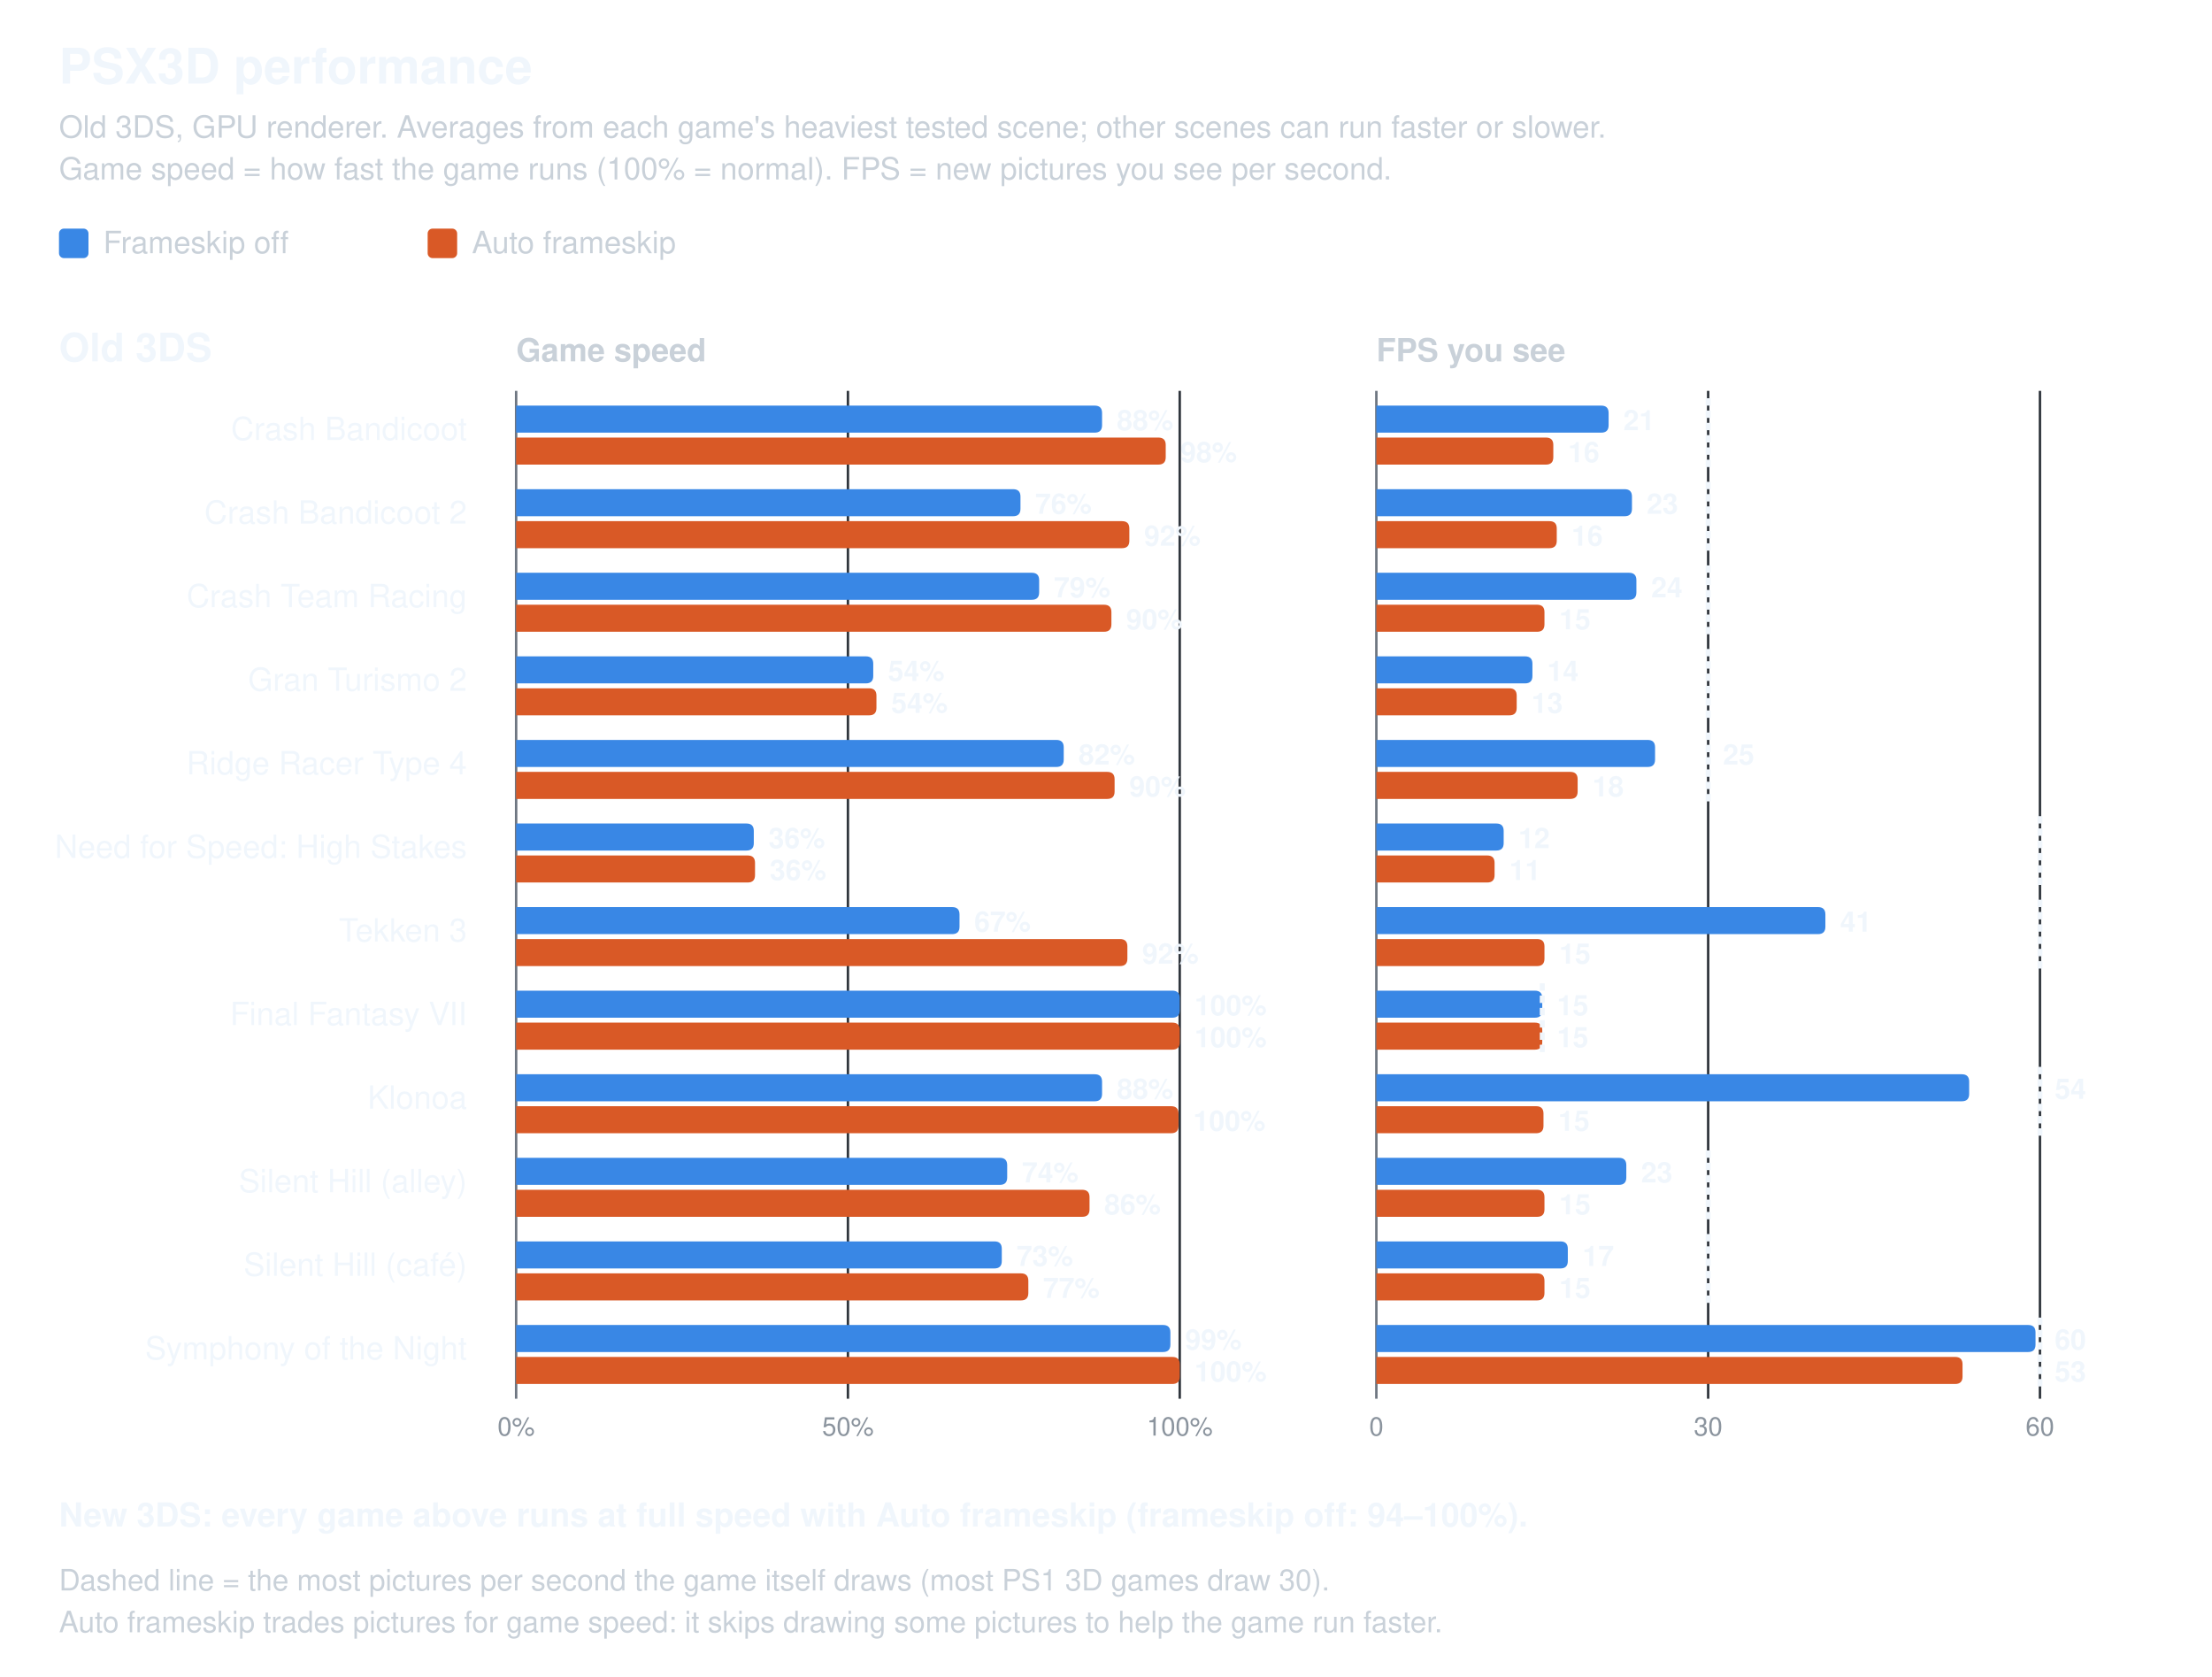
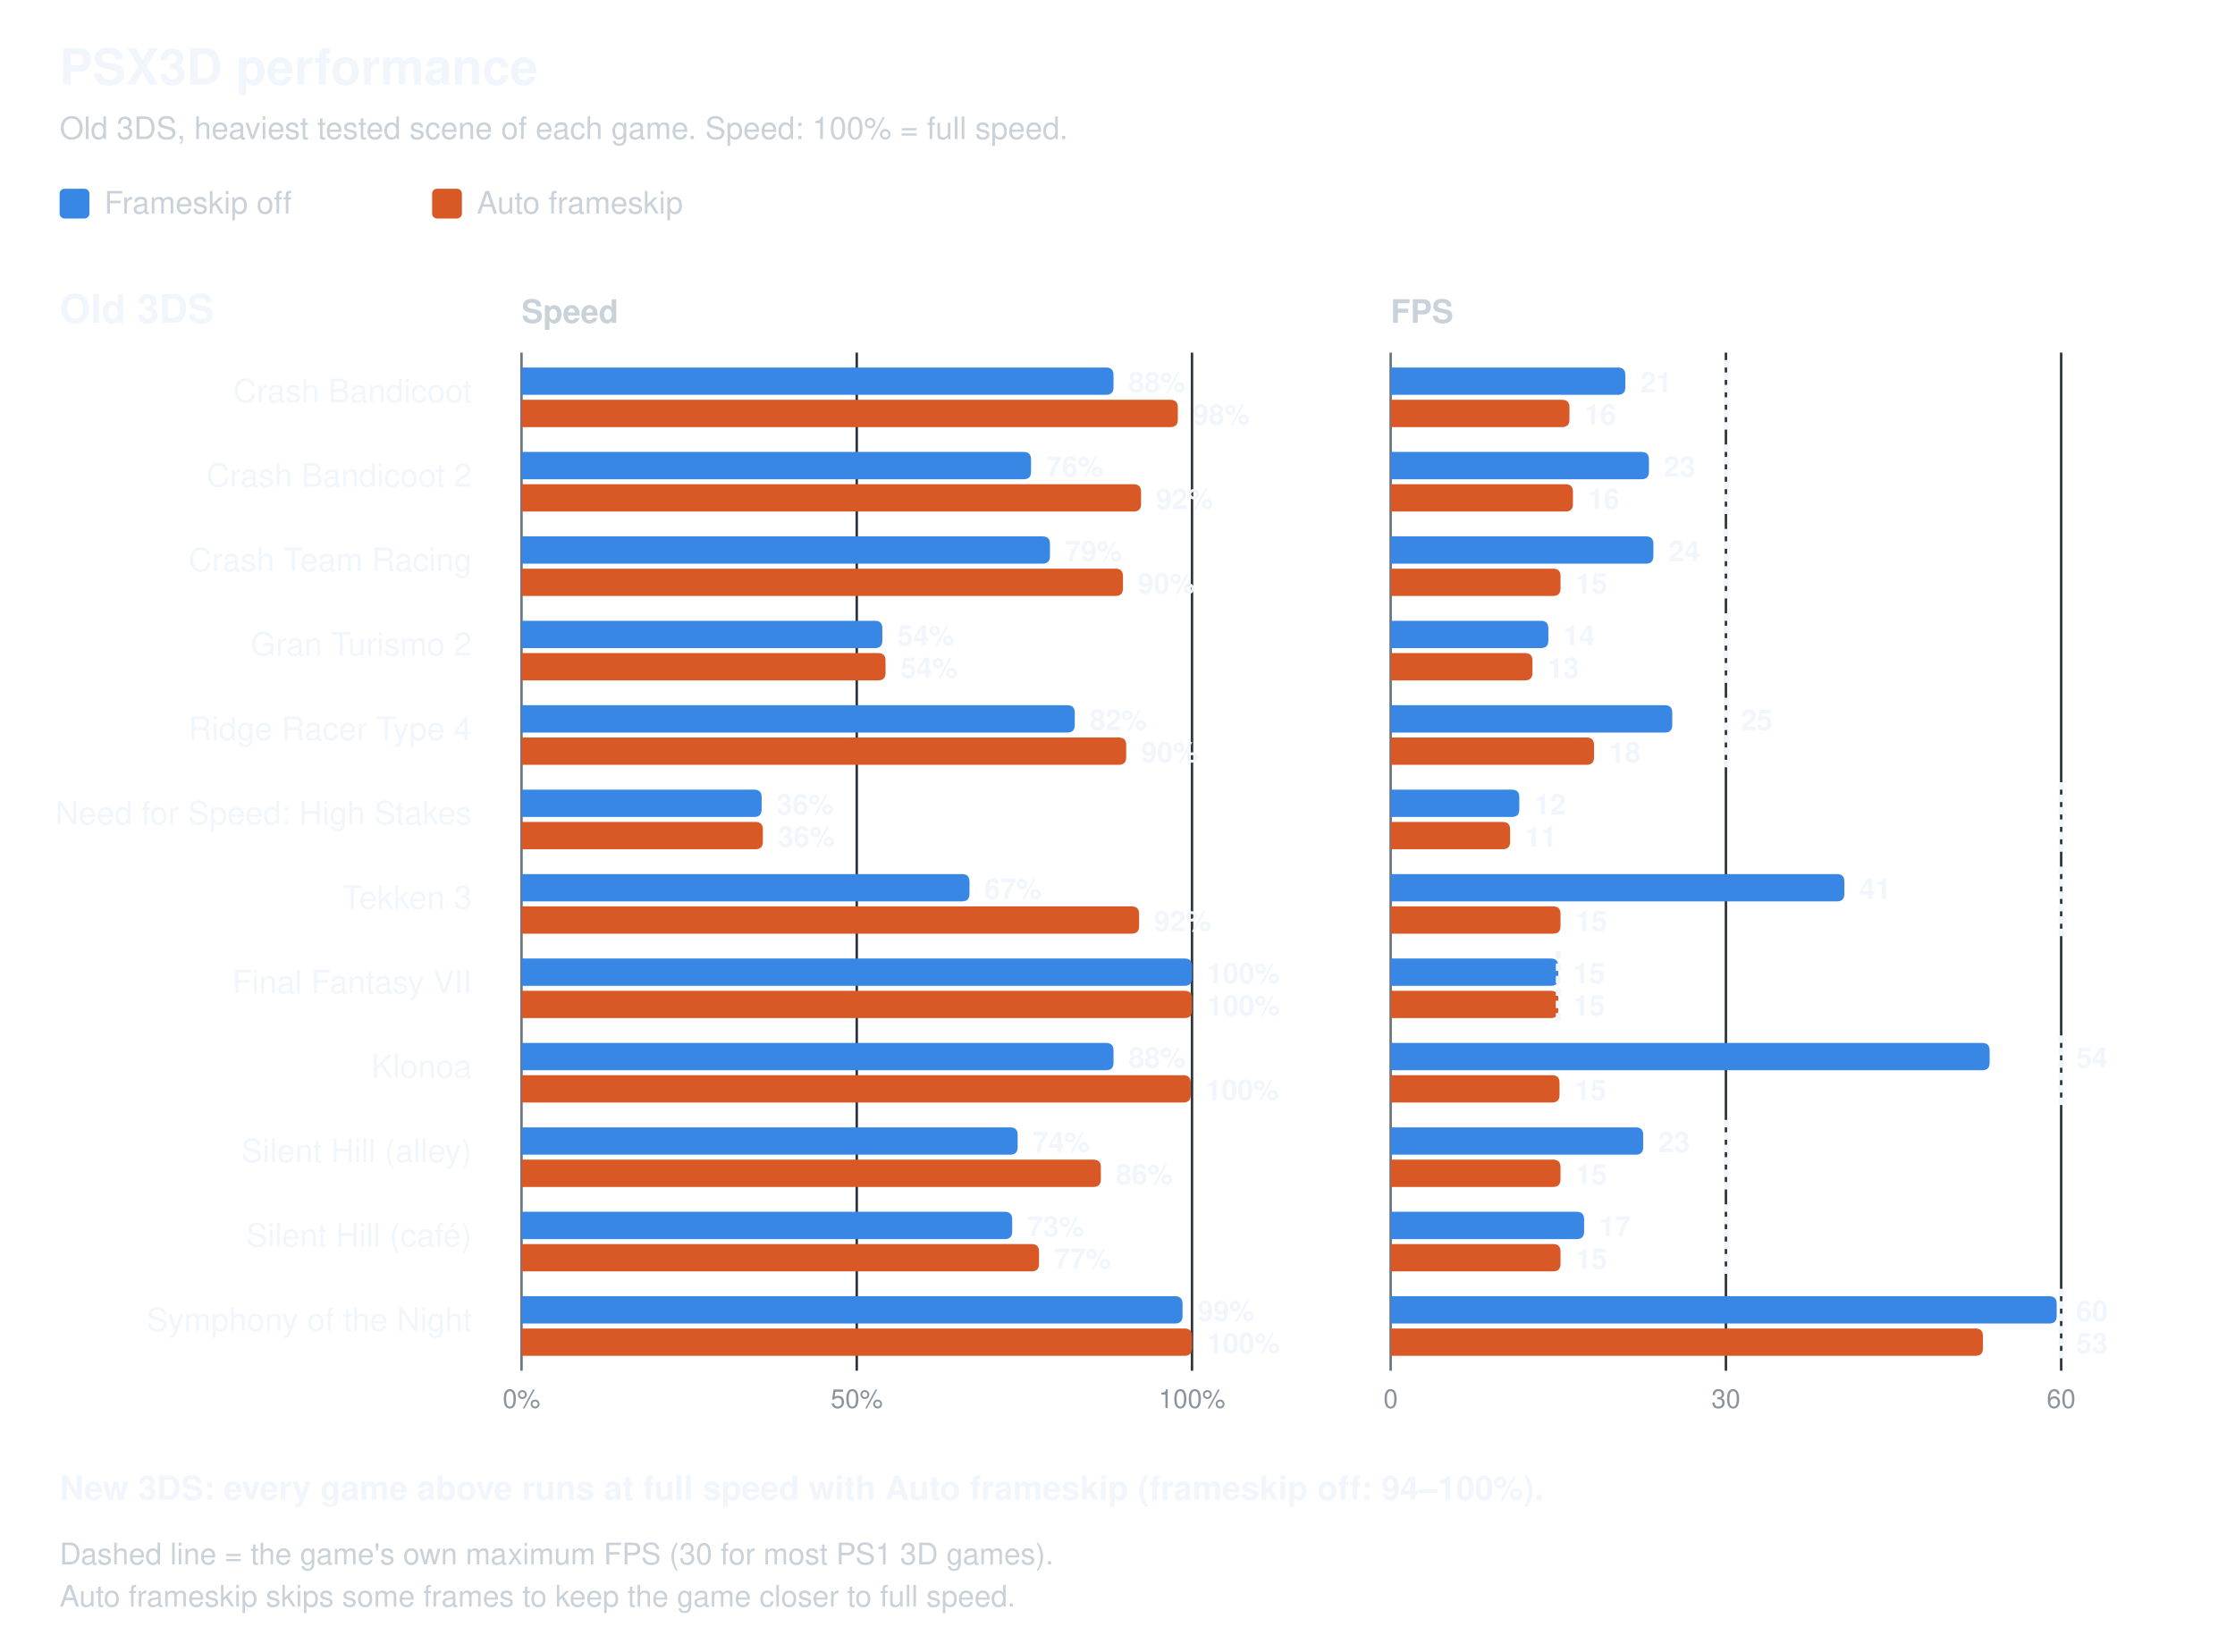
- <svg xmlns="http://www.w3.org/2000/svg" width="900" height="682" viewBox="0 0 900 682" font-family="-apple-system,BlinkMacSystemFont,'Segoe UI',Helvetica,Arial,sans-serif" role="img" aria-label="PSX3D performance">
-   <line x1="830.0" y1="159" x2="830.0" y2="569" stroke="#30363d" />
-   <line x1="695.0" y1="159" x2="695.0" y2="569" stroke="#30363d" />
-   <line x1="560.0" y1="159" x2="560.0" y2="569" stroke="#6e7681" />
-   <line x1="480.0" y1="159" x2="480.0" y2="569" stroke="#30363d" />
-   <line x1="345.0" y1="159" x2="345.0" y2="569" stroke="#30363d" />
-   <line x1="210.0" y1="159" x2="210.0" y2="569" stroke="#6e7681" />
+ <svg xmlns="http://www.w3.org/2000/svg" width="900" height="665" viewBox="0 0 900 665" font-family="-apple-system,BlinkMacSystemFont,'Segoe UI',Helvetica,Arial,sans-serif" role="img" aria-label="PSX3D performance">
+   <line x1="830.0" y1="142" x2="830.0" y2="552" stroke="#30363d" />
+   <line x1="695.0" y1="142" x2="695.0" y2="552" stroke="#30363d" />
+   <line x1="560.0" y1="142" x2="560.0" y2="552" stroke="#6e7681" />
+   <line x1="480.0" y1="142" x2="480.0" y2="552" stroke="#30363d" />
+   <line x1="345.0" y1="142" x2="345.0" y2="552" stroke="#30363d" />
+   <line x1="210.0" y1="142" x2="210.0" y2="552" stroke="#6e7681" />
  <text x="24.0" y="34.0" font-size="20" fill="#f0f6fc" text-anchor="start" font-weight="600">PSX3D performance</text>
-   <text x="24.0" y="56.0" font-size="12.5" fill="#c9d1d9" text-anchor="start" font-weight="normal">Old 3DS, GPU renderer. Averages from each game's heaviest tested scene; other scenes can run faster or slower.</text>
-   <text x="24.0" y="73.0" font-size="12.5" fill="#c9d1d9" text-anchor="start" font-weight="normal">Game speed = how fast the game runs (100% = normal). FPS = new pictures you see per second.</text>
-   <rect x="24" y="93" width="12" height="12" rx="2" fill="#3987e5" />
-   <text x="42.0" y="103.0" font-size="12.5" fill="#c9d1d9" text-anchor="start" font-weight="normal">Frameskip off</text>
-   <rect x="174" y="93" width="12" height="12" rx="2" fill="#d95926" />
-   <text x="192.0" y="103.0" font-size="12.5" fill="#c9d1d9" text-anchor="start" font-weight="normal">Auto frameskip</text>
-   <text x="24.0" y="147.0" font-size="16" fill="#f0f6fc" text-anchor="start" font-weight="600">Old 3DS</text>
-   <text x="210.0" y="147.0" font-size="13" fill="#c9d1d9" text-anchor="start" font-weight="600">Game speed</text>
-   <text x="560.0" y="147.0" font-size="13" fill="#c9d1d9" text-anchor="start" font-weight="600">FPS you see</text>
-   <text x="190.0" y="179.0" font-size="13" fill="#f0f6fc" text-anchor="end" font-weight="normal">Crash Bandicoot</text>
-   <path d="M210.0,165.0 H445.4 Q448.4,165.0 448.4,168.0 V173.0 Q448.4,176.0 445.4,176.0 H210.0 Z" fill="#3987e5" />
-   <text x="454.4" y="175.0" font-size="11.5" fill="#f0f6fc" text-anchor="start" font-weight="600">88%</text>
-   <path d="M560.0,165.0 H651.5 Q654.5,165.0 654.5,168.0 V173.0 Q654.5,176.0 651.5,176.0 H560.0 Z" fill="#3987e5" />
-   <text x="660.5" y="175.0" font-size="11.5" fill="#f0f6fc" text-anchor="start" font-weight="600">21</text>
-   <path d="M210.0,178.0 H471.3 Q474.3,178.0 474.3,181.0 V186.0 Q474.3,189.0 471.3,189.0 H210.0 Z" fill="#d95926" />
-   <text x="480.3" y="188.0" font-size="11.5" fill="#f0f6fc" text-anchor="start" font-weight="600">98%</text>
-   <path d="M560.0,178.0 H629.0 Q632.0,178.0 632.0,181.0 V186.0 Q632.0,189.0 629.0,189.0 H560.0 Z" fill="#d95926" />
-   <text x="638.0" y="188.0" font-size="11.5" fill="#f0f6fc" text-anchor="start" font-weight="600">16</text>
-   <line x1="695.0" y1="162" x2="695.0" y2="190" stroke="#f0f6fc" stroke-width="2" stroke-dasharray="3 2" />
-   <text x="190.0" y="213.0" font-size="13" fill="#f0f6fc" text-anchor="end" font-weight="normal">Crash Bandicoot 2</text>
-   <path d="M210.0,199.0 H412.2 Q415.2,199.0 415.2,202.0 V207.0 Q415.2,210.0 412.2,210.0 H210.0 Z" fill="#3987e5" />
-   <text x="421.2" y="209.0" font-size="11.5" fill="#f0f6fc" text-anchor="start" font-weight="600">76%</text>
-   <path d="M560.0,199.0 H661.0 Q664.0,199.0 664.0,202.0 V207.0 Q664.0,210.0 661.0,210.0 H560.0 Z" fill="#3987e5" />
-   <text x="670.0" y="209.0" font-size="11.5" fill="#f0f6fc" text-anchor="start" font-weight="600">23</text>
-   <path d="M210.0,212.0 H456.5 Q459.5,212.0 459.5,215.0 V220.0 Q459.5,223.0 456.5,223.0 H210.0 Z" fill="#d95926" />
-   <text x="465.5" y="222.0" font-size="11.5" fill="#f0f6fc" text-anchor="start" font-weight="600">92%</text>
-   <path d="M560.0,212.0 H630.4 Q633.4,212.0 633.4,215.0 V220.0 Q633.4,223.0 630.4,223.0 H560.0 Z" fill="#d95926" />
-   <text x="639.4" y="222.0" font-size="11.5" fill="#f0f6fc" text-anchor="start" font-weight="600">16</text>
-   <line x1="695.0" y1="196" x2="695.0" y2="224" stroke="#f0f6fc" stroke-width="2" stroke-dasharray="3 2" />
-   <text x="190.0" y="247.0" font-size="13" fill="#f0f6fc" text-anchor="end" font-weight="normal">Crash Team Racing</text>
-   <path d="M210.0,233.0 H419.8 Q422.8,233.0 422.8,236.0 V241.0 Q422.8,244.0 419.8,244.0 H210.0 Z" fill="#3987e5" />
-   <text x="428.8" y="243.0" font-size="11.5" fill="#f0f6fc" text-anchor="start" font-weight="600">79%</text>
-   <path d="M560.0,233.0 H662.8 Q665.8,233.0 665.8,236.0 V241.0 Q665.8,244.0 662.8,244.0 H560.0 Z" fill="#3987e5" />
-   <text x="671.8" y="243.0" font-size="11.5" fill="#f0f6fc" text-anchor="start" font-weight="600">24</text>
-   <path d="M210.0,246.0 H449.2 Q452.2,246.0 452.2,249.0 V254.0 Q452.2,257.0 449.2,257.0 H210.0 Z" fill="#d95926" />
-   <text x="458.2" y="256.0" font-size="11.5" fill="#f0f6fc" text-anchor="start" font-weight="600">90%</text>
-   <path d="M560.0,246.0 H625.4 Q628.4,246.0 628.4,249.0 V254.0 Q628.4,257.0 625.4,257.0 H560.0 Z" fill="#d95926" />
-   <text x="634.4" y="256.0" font-size="11.5" fill="#f0f6fc" text-anchor="start" font-weight="600">15</text>
-   <line x1="695.0" y1="230" x2="695.0" y2="258" stroke="#f0f6fc" stroke-width="2" stroke-dasharray="3 2" />
-   <text x="190.0" y="281.0" font-size="13" fill="#f0f6fc" text-anchor="end" font-weight="normal">Gran Turismo 2</text>
-   <path d="M210.0,267.0 H352.3 Q355.3,267.0 355.3,270.0 V275.0 Q355.3,278.0 352.3,278.0 H210.0 Z" fill="#3987e5" />
-   <text x="361.3" y="277.0" font-size="11.5" fill="#f0f6fc" text-anchor="start" font-weight="600">54%</text>
-   <path d="M560.0,267.0 H620.5 Q623.5,267.0 623.5,270.0 V275.0 Q623.5,278.0 620.5,278.0 H560.0 Z" fill="#3987e5" />
-   <text x="629.5" y="277.0" font-size="11.5" fill="#f0f6fc" text-anchor="start" font-weight="600">14</text>
-   <path d="M210.0,280.0 H353.6 Q356.6,280.0 356.6,283.0 V288.0 Q356.6,291.0 353.6,291.0 H210.0 Z" fill="#d95926" />
-   <text x="362.6" y="290.0" font-size="11.5" fill="#f0f6fc" text-anchor="start" font-weight="600">54%</text>
-   <path d="M560.0,280.0 H614.1 Q617.1,280.0 617.1,283.0 V288.0 Q617.1,291.0 614.1,291.0 H560.0 Z" fill="#d95926" />
-   <text x="623.1" y="290.0" font-size="11.5" fill="#f0f6fc" text-anchor="start" font-weight="600">13</text>
-   <line x1="695.0" y1="264" x2="695.0" y2="292" stroke="#f0f6fc" stroke-width="2" stroke-dasharray="3 2" />
-   <text x="190.0" y="315.0" font-size="13" fill="#f0f6fc" text-anchor="end" font-weight="normal">Ridge Racer Type 4</text>
-   <path d="M210.0,301.0 H429.8 Q432.8,301.0 432.8,304.0 V309.0 Q432.8,312.0 429.8,312.0 H210.0 Z" fill="#3987e5" />
-   <text x="438.8" y="311.0" font-size="11.5" fill="#f0f6fc" text-anchor="start" font-weight="600">82%</text>
-   <path d="M560.0,301.0 H670.4 Q673.4,301.0 673.4,304.0 V309.0 Q673.4,312.0 670.4,312.0 H560.0 Z" fill="#3987e5" />
-   <text x="701.0" y="311.0" font-size="11.5" fill="#f0f6fc" text-anchor="start" font-weight="600">25</text>
-   <path d="M210.0,314.0 H450.5 Q453.5,314.0 453.5,317.0 V322.0 Q453.5,325.0 450.5,325.0 H210.0 Z" fill="#d95926" />
-   <text x="459.5" y="324.0" font-size="11.5" fill="#f0f6fc" text-anchor="start" font-weight="600">90%</text>
-   <path d="M560.0,314.0 H638.9 Q641.9,314.0 641.9,317.0 V322.0 Q641.9,325.0 638.9,325.0 H560.0 Z" fill="#d95926" />
-   <text x="647.9" y="324.0" font-size="11.5" fill="#f0f6fc" text-anchor="start" font-weight="600">18</text>
-   <line x1="695.0" y1="298" x2="695.0" y2="326" stroke="#f0f6fc" stroke-width="2" stroke-dasharray="3 2" />
-   <text x="190.0" y="349.0" font-size="13" fill="#f0f6fc" text-anchor="end" font-weight="normal">Need for Speed: High Stakes</text>
-   <path d="M210.0,335.0 H303.7 Q306.7,335.0 306.7,338.0 V343.0 Q306.7,346.0 303.7,346.0 H210.0 Z" fill="#3987e5" />
-   <text x="312.7" y="345.0" font-size="11.5" fill="#f0f6fc" text-anchor="start" font-weight="600">36%</text>
-   <path d="M560.0,335.0 H608.8 Q611.8,335.0 611.8,338.0 V343.0 Q611.8,346.0 608.8,346.0 H560.0 Z" fill="#3987e5" />
-   <text x="617.8" y="345.0" font-size="11.5" fill="#f0f6fc" text-anchor="start" font-weight="600">12</text>
-   <path d="M210.0,348.0 H304.2 Q307.2,348.0 307.2,351.0 V356.0 Q307.2,359.0 304.2,359.0 H210.0 Z" fill="#d95926" />
-   <text x="313.2" y="358.0" font-size="11.5" fill="#f0f6fc" text-anchor="start" font-weight="600">36%</text>
-   <path d="M560.0,348.0 H605.1 Q608.1,348.0 608.1,351.0 V356.0 Q608.1,359.0 605.1,359.0 H560.0 Z" fill="#d95926" />
-   <text x="614.1" y="358.0" font-size="11.5" fill="#f0f6fc" text-anchor="start" font-weight="600">11</text>
-   <line x1="830.0" y1="332" x2="830.0" y2="360" stroke="#f0f6fc" stroke-width="2" stroke-dasharray="3 2" />
-   <text x="190.0" y="383.0" font-size="13" fill="#f0f6fc" text-anchor="end" font-weight="normal">Tekken 3</text>
-   <path d="M210.0,369.0 H387.4 Q390.4,369.0 390.4,372.0 V377.0 Q390.4,380.0 387.4,380.0 H210.0 Z" fill="#3987e5" />
-   <text x="396.4" y="379.0" font-size="11.5" fill="#f0f6fc" text-anchor="start" font-weight="600">67%</text>
-   <path d="M560.0,369.0 H739.7 Q742.7,369.0 742.7,372.0 V377.0 Q742.7,380.0 739.7,380.0 H560.0 Z" fill="#3987e5" />
-   <text x="748.7" y="379.0" font-size="11.5" fill="#f0f6fc" text-anchor="start" font-weight="600">41</text>
-   <path d="M210.0,382.0 H455.7 Q458.7,382.0 458.7,385.0 V390.0 Q458.7,393.0 455.7,393.0 H210.0 Z" fill="#d95926" />
-   <text x="464.7" y="392.0" font-size="11.5" fill="#f0f6fc" text-anchor="start" font-weight="600">92%</text>
-   <path d="M560.0,382.0 H625.4 Q628.4,382.0 628.4,385.0 V390.0 Q628.4,393.0 625.4,393.0 H560.0 Z" fill="#d95926" />
-   <text x="634.4" y="392.0" font-size="11.5" fill="#f0f6fc" text-anchor="start" font-weight="600">15</text>
-   <line x1="830.0" y1="366" x2="830.0" y2="394" stroke="#f0f6fc" stroke-width="2" stroke-dasharray="3 2" />
-   <text x="190.0" y="417.0" font-size="13" fill="#f0f6fc" text-anchor="end" font-weight="normal">Final Fantasy VII</text>
-   <path d="M210.0,403.0 H477.0 Q480.0,403.0 480.0,406.0 V411.0 Q480.0,414.0 477.0,414.0 H210.0 Z" fill="#3987e5" />
-   <text x="486.0" y="413.0" font-size="11.5" fill="#f0f6fc" text-anchor="start" font-weight="600">100%</text>
-   <path d="M560.0,403.0 H624.5 Q627.5,403.0 627.5,406.0 V411.0 Q627.5,414.0 624.5,414.0 H560.0 Z" fill="#3987e5" />
-   <text x="633.5" y="413.0" font-size="11.5" fill="#f0f6fc" text-anchor="start" font-weight="600">15</text>
-   <path d="M210.0,416.0 H477.0 Q480.0,416.0 480.0,419.0 V424.0 Q480.0,427.0 477.0,427.0 H210.0 Z" fill="#d95926" />
-   <text x="486.0" y="426.0" font-size="11.5" fill="#f0f6fc" text-anchor="start" font-weight="600">100%</text>
-   <path d="M560.0,416.0 H624.5 Q627.5,416.0 627.5,419.0 V424.0 Q627.5,427.0 624.5,427.0 H560.0 Z" fill="#d95926" />
-   <text x="633.5" y="426.0" font-size="11.5" fill="#f0f6fc" text-anchor="start" font-weight="600">15</text>
-   <line x1="627.5" y1="400" x2="627.5" y2="428" stroke="#f0f6fc" stroke-width="2" stroke-dasharray="3 2" />
-   <text x="190.0" y="451.0" font-size="13" fill="#f0f6fc" text-anchor="end" font-weight="normal">Klonoa</text>
-   <path d="M210.0,437.0 H445.4 Q448.4,437.0 448.4,440.0 V445.0 Q448.4,448.0 445.4,448.0 H210.0 Z" fill="#3987e5" />
-   <text x="454.4" y="447.0" font-size="11.5" fill="#f0f6fc" text-anchor="start" font-weight="600">88%</text>
-   <path d="M560.0,437.0 H798.2 Q801.2,437.0 801.2,440.0 V445.0 Q801.2,448.0 798.2,448.0 H560.0 Z" fill="#3987e5" />
-   <text x="836.0" y="447.0" font-size="11.5" fill="#f0f6fc" text-anchor="start" font-weight="600">54</text>
-   <path d="M210.0,450.0 H476.5 Q479.5,450.0 479.5,453.0 V458.0 Q479.5,461.0 476.5,461.0 H210.0 Z" fill="#d95926" />
-   <text x="485.5" y="460.0" font-size="11.5" fill="#f0f6fc" text-anchor="start" font-weight="600">100%</text>
-   <path d="M560.0,450.0 H625.0 Q628.0,450.0 628.0,453.0 V458.0 Q628.0,461.0 625.0,461.0 H560.0 Z" fill="#d95926" />
-   <text x="634.0" y="460.0" font-size="11.5" fill="#f0f6fc" text-anchor="start" font-weight="600">15</text>
-   <line x1="830.0" y1="434" x2="830.0" y2="462" stroke="#f0f6fc" stroke-width="2" stroke-dasharray="3 2" />
-   <text x="190.0" y="485.0" font-size="13" fill="#f0f6fc" text-anchor="end" font-weight="normal">Silent Hill (alley)</text>
-   <path d="M210.0,471.0 H406.8 Q409.8,471.0 409.8,474.0 V479.0 Q409.8,482.0 406.8,482.0 H210.0 Z" fill="#3987e5" />
-   <text x="415.8" y="481.0" font-size="11.5" fill="#f0f6fc" text-anchor="start" font-weight="600">74%</text>
-   <path d="M560.0,471.0 H658.7 Q661.7,471.0 661.7,474.0 V479.0 Q661.7,482.0 658.7,482.0 H560.0 Z" fill="#3987e5" />
-   <text x="667.7" y="481.0" font-size="11.5" fill="#f0f6fc" text-anchor="start" font-weight="600">23</text>
-   <path d="M210.0,484.0 H440.3 Q443.3,484.0 443.3,487.0 V492.0 Q443.3,495.0 440.3,495.0 H210.0 Z" fill="#d95926" />
-   <text x="449.3" y="494.0" font-size="11.5" fill="#f0f6fc" text-anchor="start" font-weight="600">86%</text>
-   <path d="M560.0,484.0 H625.4 Q628.4,484.0 628.4,487.0 V492.0 Q628.4,495.0 625.4,495.0 H560.0 Z" fill="#d95926" />
-   <text x="634.4" y="494.0" font-size="11.5" fill="#f0f6fc" text-anchor="start" font-weight="600">15</text>
-   <line x1="695.0" y1="468" x2="695.0" y2="496" stroke="#f0f6fc" stroke-width="2" stroke-dasharray="3 2" />
-   <text x="190.0" y="519.0" font-size="13" fill="#f0f6fc" text-anchor="end" font-weight="normal">Silent Hill (café)</text>
-   <path d="M210.0,505.0 H404.6 Q407.6,505.0 407.6,508.0 V513.0 Q407.6,516.0 404.6,516.0 H210.0 Z" fill="#3987e5" />
-   <text x="413.6" y="515.0" font-size="11.5" fill="#f0f6fc" text-anchor="start" font-weight="600">73%</text>
-   <path d="M560.0,505.0 H634.9 Q637.9,505.0 637.9,508.0 V513.0 Q637.9,516.0 634.9,516.0 H560.0 Z" fill="#3987e5" />
-   <text x="643.9" y="515.0" font-size="11.5" fill="#f0f6fc" text-anchor="start" font-weight="600">17</text>
-   <path d="M210.0,518.0 H415.4 Q418.4,518.0 418.4,521.0 V526.0 Q418.4,529.0 415.4,529.0 H210.0 Z" fill="#d95926" />
-   <text x="424.4" y="528.0" font-size="11.5" fill="#f0f6fc" text-anchor="start" font-weight="600">77%</text>
-   <path d="M560.0,518.0 H625.4 Q628.4,518.0 628.4,521.0 V526.0 Q628.4,529.0 625.4,529.0 H560.0 Z" fill="#d95926" />
-   <text x="634.4" y="528.0" font-size="11.5" fill="#f0f6fc" text-anchor="start" font-weight="600">15</text>
-   <line x1="695.0" y1="502" x2="695.0" y2="530" stroke="#f0f6fc" stroke-width="2" stroke-dasharray="3 2" />
-   <text x="190.0" y="553.0" font-size="13" fill="#f0f6fc" text-anchor="end" font-weight="normal">Symphony of the Night</text>
-   <path d="M210.0,539.0 H473.2 Q476.2,539.0 476.2,542.0 V547.0 Q476.2,550.0 473.2,550.0 H210.0 Z" fill="#3987e5" />
-   <text x="482.2" y="549.0" font-size="11.5" fill="#f0f6fc" text-anchor="start" font-weight="600">99%</text>
-   <path d="M560.0,539.0 H825.2 Q828.2,539.0 828.2,542.0 V547.0 Q828.2,550.0 825.2,550.0 H560.0 Z" fill="#3987e5" />
-   <text x="836.0" y="549.0" font-size="11.5" fill="#f0f6fc" text-anchor="start" font-weight="600">60</text>
-   <path d="M210.0,552.0 H477.0 Q480.0,552.0 480.0,555.0 V560.0 Q480.0,563.0 477.0,563.0 H210.0 Z" fill="#d95926" />
-   <text x="486.0" y="562.0" font-size="11.5" fill="#f0f6fc" text-anchor="start" font-weight="600">100%</text>
-   <path d="M560.0,552.0 H795.5 Q798.5,552.0 798.5,555.0 V560.0 Q798.5,563.0 795.5,563.0 H560.0 Z" fill="#d95926" />
-   <text x="836.0" y="562.0" font-size="11.5" fill="#f0f6fc" text-anchor="start" font-weight="600">53</text>
-   <line x1="830.0" y1="536" x2="830.0" y2="564" stroke="#f0f6fc" stroke-width="2" stroke-dasharray="3 2" />
-   <text x="210.0" y="584.0" font-size="10.5" fill="#8b949e" text-anchor="middle" font-weight="normal">0%</text>
-   <text x="345.0" y="584.0" font-size="10.5" fill="#8b949e" text-anchor="middle" font-weight="normal">50%</text>
-   <text x="480.0" y="584.0" font-size="10.5" fill="#8b949e" text-anchor="middle" font-weight="normal">100%</text>
-   <text x="560.0" y="584.0" font-size="10.5" fill="#8b949e" text-anchor="middle" font-weight="normal">0</text>
-   <text x="695.0" y="584.0" font-size="10.5" fill="#8b949e" text-anchor="middle" font-weight="normal">30</text>
-   <text x="830.0" y="584.0" font-size="10.5" fill="#8b949e" text-anchor="middle" font-weight="normal">60</text>
-   <text x="24.0" y="621.0" font-size="13.5" fill="#f0f6fc" text-anchor="start" font-weight="600">New 3DS: every game above runs at full speed with Auto frameskip (frameskip off: 94–100%).</text>
-   <text x="24.0" y="647.0" font-size="12" fill="#c9d1d9" text-anchor="start" font-weight="normal">Dashed line = the most pictures per second the game itself draws (most PS1 3D games draw 30).</text>
-   <text x="24.0" y="664.0" font-size="12" fill="#c9d1d9" text-anchor="start" font-weight="normal">Auto frameskip trades pictures for game speed: it skips drawing some pictures to help the game run faster.</text>
+   <text x="24.0" y="56.0" font-size="12.5" fill="#c9d1d9" text-anchor="start" font-weight="normal">Old 3DS, heaviest tested scene of each game. Speed: 100% = full speed.</text>
+   <rect x="24" y="76" width="12" height="12" rx="2" fill="#3987e5" />
+   <text x="42.0" y="86.0" font-size="12.5" fill="#c9d1d9" text-anchor="start" font-weight="normal">Frameskip off</text>
+   <rect x="174" y="76" width="12" height="12" rx="2" fill="#d95926" />
+   <text x="192.0" y="86.0" font-size="12.5" fill="#c9d1d9" text-anchor="start" font-weight="normal">Auto frameskip</text>
+   <text x="24.0" y="130.0" font-size="16" fill="#f0f6fc" text-anchor="start" font-weight="600">Old 3DS</text>
+   <text x="210.0" y="130.0" font-size="13" fill="#c9d1d9" text-anchor="start" font-weight="600">Speed</text>
+   <text x="560.0" y="130.0" font-size="13" fill="#c9d1d9" text-anchor="start" font-weight="600">FPS</text>
+   <text x="190.0" y="162.0" font-size="13" fill="#f0f6fc" text-anchor="end" font-weight="normal">Crash Bandicoot</text>
+   <path d="M210.0,148.0 H445.4 Q448.4,148.0 448.4,151.0 V156.0 Q448.4,159.0 445.4,159.0 H210.0 Z" fill="#3987e5" />
+   <text x="454.4" y="158.0" font-size="11.5" fill="#f0f6fc" text-anchor="start" font-weight="600">88%</text>
+   <path d="M560.0,148.0 H651.5 Q654.5,148.0 654.5,151.0 V156.0 Q654.5,159.0 651.5,159.0 H560.0 Z" fill="#3987e5" />
+   <text x="660.5" y="158.0" font-size="11.5" fill="#f0f6fc" text-anchor="start" font-weight="600">21</text>
+   <path d="M210.0,161.0 H471.3 Q474.3,161.0 474.3,164.0 V169.0 Q474.3,172.0 471.3,172.0 H210.0 Z" fill="#d95926" />
+   <text x="480.3" y="171.0" font-size="11.5" fill="#f0f6fc" text-anchor="start" font-weight="600">98%</text>
+   <path d="M560.0,161.0 H629.0 Q632.0,161.0 632.0,164.0 V169.0 Q632.0,172.0 629.0,172.0 H560.0 Z" fill="#d95926" />
+   <text x="638.0" y="171.0" font-size="11.5" fill="#f0f6fc" text-anchor="start" font-weight="600">16</text>
+   <line x1="695.0" y1="145" x2="695.0" y2="173" stroke="#f0f6fc" stroke-width="2" stroke-dasharray="3 2" />
+   <text x="190.0" y="196.0" font-size="13" fill="#f0f6fc" text-anchor="end" font-weight="normal">Crash Bandicoot 2</text>
+   <path d="M210.0,182.0 H412.2 Q415.2,182.0 415.2,185.0 V190.0 Q415.2,193.0 412.2,193.0 H210.0 Z" fill="#3987e5" />
+   <text x="421.2" y="192.0" font-size="11.5" fill="#f0f6fc" text-anchor="start" font-weight="600">76%</text>
+   <path d="M560.0,182.0 H661.0 Q664.0,182.0 664.0,185.0 V190.0 Q664.0,193.0 661.0,193.0 H560.0 Z" fill="#3987e5" />
+   <text x="670.0" y="192.0" font-size="11.5" fill="#f0f6fc" text-anchor="start" font-weight="600">23</text>
+   <path d="M210.0,195.0 H456.5 Q459.5,195.0 459.5,198.0 V203.0 Q459.5,206.0 456.5,206.0 H210.0 Z" fill="#d95926" />
+   <text x="465.5" y="205.0" font-size="11.5" fill="#f0f6fc" text-anchor="start" font-weight="600">92%</text>
+   <path d="M560.0,195.0 H630.4 Q633.4,195.0 633.4,198.0 V203.0 Q633.4,206.0 630.4,206.0 H560.0 Z" fill="#d95926" />
+   <text x="639.4" y="205.0" font-size="11.5" fill="#f0f6fc" text-anchor="start" font-weight="600">16</text>
+   <line x1="695.0" y1="179" x2="695.0" y2="207" stroke="#f0f6fc" stroke-width="2" stroke-dasharray="3 2" />
+   <text x="190.0" y="230.0" font-size="13" fill="#f0f6fc" text-anchor="end" font-weight="normal">Crash Team Racing</text>
+   <path d="M210.0,216.0 H419.8 Q422.8,216.0 422.8,219.0 V224.0 Q422.8,227.0 419.8,227.0 H210.0 Z" fill="#3987e5" />
+   <text x="428.8" y="226.0" font-size="11.5" fill="#f0f6fc" text-anchor="start" font-weight="600">79%</text>
+   <path d="M560.0,216.0 H662.8 Q665.8,216.0 665.8,219.0 V224.0 Q665.8,227.0 662.8,227.0 H560.0 Z" fill="#3987e5" />
+   <text x="671.8" y="226.0" font-size="11.5" fill="#f0f6fc" text-anchor="start" font-weight="600">24</text>
+   <path d="M210.0,229.0 H449.2 Q452.2,229.0 452.2,232.0 V237.0 Q452.2,240.0 449.2,240.0 H210.0 Z" fill="#d95926" />
+   <text x="458.2" y="239.0" font-size="11.5" fill="#f0f6fc" text-anchor="start" font-weight="600">90%</text>
+   <path d="M560.0,229.0 H625.4 Q628.4,229.0 628.4,232.0 V237.0 Q628.4,240.0 625.4,240.0 H560.0 Z" fill="#d95926" />
+   <text x="634.4" y="239.0" font-size="11.5" fill="#f0f6fc" text-anchor="start" font-weight="600">15</text>
+   <line x1="695.0" y1="213" x2="695.0" y2="241" stroke="#f0f6fc" stroke-width="2" stroke-dasharray="3 2" />
+   <text x="190.0" y="264.0" font-size="13" fill="#f0f6fc" text-anchor="end" font-weight="normal">Gran Turismo 2</text>
+   <path d="M210.0,250.0 H352.3 Q355.3,250.0 355.3,253.0 V258.0 Q355.3,261.0 352.3,261.0 H210.0 Z" fill="#3987e5" />
+   <text x="361.3" y="260.0" font-size="11.5" fill="#f0f6fc" text-anchor="start" font-weight="600">54%</text>
+   <path d="M560.0,250.0 H620.5 Q623.5,250.0 623.5,253.0 V258.0 Q623.5,261.0 620.5,261.0 H560.0 Z" fill="#3987e5" />
+   <text x="629.5" y="260.0" font-size="11.5" fill="#f0f6fc" text-anchor="start" font-weight="600">14</text>
+   <path d="M210.0,263.0 H353.6 Q356.6,263.0 356.6,266.0 V271.0 Q356.6,274.0 353.6,274.0 H210.0 Z" fill="#d95926" />
+   <text x="362.6" y="273.0" font-size="11.5" fill="#f0f6fc" text-anchor="start" font-weight="600">54%</text>
+   <path d="M560.0,263.0 H614.1 Q617.1,263.0 617.1,266.0 V271.0 Q617.1,274.0 614.1,274.0 H560.0 Z" fill="#d95926" />
+   <text x="623.1" y="273.0" font-size="11.5" fill="#f0f6fc" text-anchor="start" font-weight="600">13</text>
+   <line x1="695.0" y1="247" x2="695.0" y2="275" stroke="#f0f6fc" stroke-width="2" stroke-dasharray="3 2" />
+   <text x="190.0" y="298.0" font-size="13" fill="#f0f6fc" text-anchor="end" font-weight="normal">Ridge Racer Type 4</text>
+   <path d="M210.0,284.0 H429.8 Q432.8,284.0 432.8,287.0 V292.0 Q432.8,295.0 429.8,295.0 H210.0 Z" fill="#3987e5" />
+   <text x="438.8" y="294.0" font-size="11.5" fill="#f0f6fc" text-anchor="start" font-weight="600">82%</text>
+   <path d="M560.0,284.0 H670.4 Q673.4,284.0 673.4,287.0 V292.0 Q673.4,295.0 670.4,295.0 H560.0 Z" fill="#3987e5" />
+   <text x="701.0" y="294.0" font-size="11.5" fill="#f0f6fc" text-anchor="start" font-weight="600">25</text>
+   <path d="M210.0,297.0 H450.5 Q453.5,297.0 453.5,300.0 V305.0 Q453.5,308.0 450.5,308.0 H210.0 Z" fill="#d95926" />
+   <text x="459.5" y="307.0" font-size="11.5" fill="#f0f6fc" text-anchor="start" font-weight="600">90%</text>
+   <path d="M560.0,297.0 H638.9 Q641.9,297.0 641.9,300.0 V305.0 Q641.9,308.0 638.9,308.0 H560.0 Z" fill="#d95926" />
+   <text x="647.9" y="307.0" font-size="11.5" fill="#f0f6fc" text-anchor="start" font-weight="600">18</text>
+   <line x1="695.0" y1="281" x2="695.0" y2="309" stroke="#f0f6fc" stroke-width="2" stroke-dasharray="3 2" />
+   <text x="190.0" y="332.0" font-size="13" fill="#f0f6fc" text-anchor="end" font-weight="normal">Need for Speed: High Stakes</text>
+   <path d="M210.0,318.0 H303.7 Q306.7,318.0 306.7,321.0 V326.0 Q306.7,329.0 303.7,329.0 H210.0 Z" fill="#3987e5" />
+   <text x="312.7" y="328.0" font-size="11.5" fill="#f0f6fc" text-anchor="start" font-weight="600">36%</text>
+   <path d="M560.0,318.0 H608.8 Q611.8,318.0 611.8,321.0 V326.0 Q611.8,329.0 608.8,329.0 H560.0 Z" fill="#3987e5" />
+   <text x="617.8" y="328.0" font-size="11.5" fill="#f0f6fc" text-anchor="start" font-weight="600">12</text>
+   <path d="M210.0,331.0 H304.2 Q307.2,331.0 307.2,334.0 V339.0 Q307.2,342.0 304.2,342.0 H210.0 Z" fill="#d95926" />
+   <text x="313.2" y="341.0" font-size="11.5" fill="#f0f6fc" text-anchor="start" font-weight="600">36%</text>
+   <path d="M560.0,331.0 H605.1 Q608.1,331.0 608.1,334.0 V339.0 Q608.1,342.0 605.1,342.0 H560.0 Z" fill="#d95926" />
+   <text x="614.1" y="341.0" font-size="11.5" fill="#f0f6fc" text-anchor="start" font-weight="600">11</text>
+   <line x1="830.0" y1="315" x2="830.0" y2="343" stroke="#f0f6fc" stroke-width="2" stroke-dasharray="3 2" />
+   <text x="190.0" y="366.0" font-size="13" fill="#f0f6fc" text-anchor="end" font-weight="normal">Tekken 3</text>
+   <path d="M210.0,352.0 H387.4 Q390.4,352.0 390.4,355.0 V360.0 Q390.4,363.0 387.4,363.0 H210.0 Z" fill="#3987e5" />
+   <text x="396.4" y="362.0" font-size="11.5" fill="#f0f6fc" text-anchor="start" font-weight="600">67%</text>
+   <path d="M560.0,352.0 H739.7 Q742.7,352.0 742.7,355.0 V360.0 Q742.7,363.0 739.7,363.0 H560.0 Z" fill="#3987e5" />
+   <text x="748.7" y="362.0" font-size="11.5" fill="#f0f6fc" text-anchor="start" font-weight="600">41</text>
+   <path d="M210.0,365.0 H455.7 Q458.7,365.0 458.7,368.0 V373.0 Q458.7,376.0 455.7,376.0 H210.0 Z" fill="#d95926" />
+   <text x="464.7" y="375.0" font-size="11.5" fill="#f0f6fc" text-anchor="start" font-weight="600">92%</text>
+   <path d="M560.0,365.0 H625.4 Q628.4,365.0 628.4,368.0 V373.0 Q628.4,376.0 625.4,376.0 H560.0 Z" fill="#d95926" />
+   <text x="634.4" y="375.0" font-size="11.5" fill="#f0f6fc" text-anchor="start" font-weight="600">15</text>
+   <line x1="830.0" y1="349" x2="830.0" y2="377" stroke="#f0f6fc" stroke-width="2" stroke-dasharray="3 2" />
+   <text x="190.0" y="400.0" font-size="13" fill="#f0f6fc" text-anchor="end" font-weight="normal">Final Fantasy VII</text>
+   <path d="M210.0,386.0 H477.0 Q480.0,386.0 480.0,389.0 V394.0 Q480.0,397.0 477.0,397.0 H210.0 Z" fill="#3987e5" />
+   <text x="486.0" y="396.0" font-size="11.5" fill="#f0f6fc" text-anchor="start" font-weight="600">100%</text>
+   <path d="M560.0,386.0 H624.5 Q627.5,386.0 627.5,389.0 V394.0 Q627.5,397.0 624.5,397.0 H560.0 Z" fill="#3987e5" />
+   <text x="633.5" y="396.0" font-size="11.5" fill="#f0f6fc" text-anchor="start" font-weight="600">15</text>
+   <path d="M210.0,399.0 H477.0 Q480.0,399.0 480.0,402.0 V407.0 Q480.0,410.0 477.0,410.0 H210.0 Z" fill="#d95926" />
+   <text x="486.0" y="409.0" font-size="11.5" fill="#f0f6fc" text-anchor="start" font-weight="600">100%</text>
+   <path d="M560.0,399.0 H624.5 Q627.5,399.0 627.5,402.0 V407.0 Q627.5,410.0 624.5,410.0 H560.0 Z" fill="#d95926" />
+   <text x="633.5" y="409.0" font-size="11.5" fill="#f0f6fc" text-anchor="start" font-weight="600">15</text>
+   <line x1="627.5" y1="383" x2="627.5" y2="411" stroke="#f0f6fc" stroke-width="2" stroke-dasharray="3 2" />
+   <text x="190.0" y="434.0" font-size="13" fill="#f0f6fc" text-anchor="end" font-weight="normal">Klonoa</text>
+   <path d="M210.0,420.0 H445.4 Q448.4,420.0 448.4,423.0 V428.0 Q448.4,431.0 445.4,431.0 H210.0 Z" fill="#3987e5" />
+   <text x="454.4" y="430.0" font-size="11.5" fill="#f0f6fc" text-anchor="start" font-weight="600">88%</text>
+   <path d="M560.0,420.0 H798.2 Q801.2,420.0 801.2,423.0 V428.0 Q801.2,431.0 798.2,431.0 H560.0 Z" fill="#3987e5" />
+   <text x="836.0" y="430.0" font-size="11.5" fill="#f0f6fc" text-anchor="start" font-weight="600">54</text>
+   <path d="M210.0,433.0 H476.5 Q479.5,433.0 479.5,436.0 V441.0 Q479.5,444.0 476.5,444.0 H210.0 Z" fill="#d95926" />
+   <text x="485.5" y="443.0" font-size="11.5" fill="#f0f6fc" text-anchor="start" font-weight="600">100%</text>
+   <path d="M560.0,433.0 H625.0 Q628.0,433.0 628.0,436.0 V441.0 Q628.0,444.0 625.0,444.0 H560.0 Z" fill="#d95926" />
+   <text x="634.0" y="443.0" font-size="11.5" fill="#f0f6fc" text-anchor="start" font-weight="600">15</text>
+   <line x1="830.0" y1="417" x2="830.0" y2="445" stroke="#f0f6fc" stroke-width="2" stroke-dasharray="3 2" />
+   <text x="190.0" y="468.0" font-size="13" fill="#f0f6fc" text-anchor="end" font-weight="normal">Silent Hill (alley)</text>
+   <path d="M210.0,454.0 H406.8 Q409.8,454.0 409.8,457.0 V462.0 Q409.8,465.0 406.8,465.0 H210.0 Z" fill="#3987e5" />
+   <text x="415.8" y="464.0" font-size="11.5" fill="#f0f6fc" text-anchor="start" font-weight="600">74%</text>
+   <path d="M560.0,454.0 H658.7 Q661.7,454.0 661.7,457.0 V462.0 Q661.7,465.0 658.7,465.0 H560.0 Z" fill="#3987e5" />
+   <text x="667.7" y="464.0" font-size="11.5" fill="#f0f6fc" text-anchor="start" font-weight="600">23</text>
+   <path d="M210.0,467.0 H440.3 Q443.3,467.0 443.3,470.0 V475.0 Q443.3,478.0 440.3,478.0 H210.0 Z" fill="#d95926" />
+   <text x="449.3" y="477.0" font-size="11.5" fill="#f0f6fc" text-anchor="start" font-weight="600">86%</text>
+   <path d="M560.0,467.0 H625.4 Q628.4,467.0 628.4,470.0 V475.0 Q628.4,478.0 625.4,478.0 H560.0 Z" fill="#d95926" />
+   <text x="634.4" y="477.0" font-size="11.5" fill="#f0f6fc" text-anchor="start" font-weight="600">15</text>
+   <line x1="695.0" y1="451" x2="695.0" y2="479" stroke="#f0f6fc" stroke-width="2" stroke-dasharray="3 2" />
+   <text x="190.0" y="502.0" font-size="13" fill="#f0f6fc" text-anchor="end" font-weight="normal">Silent Hill (café)</text>
+   <path d="M210.0,488.0 H404.6 Q407.6,488.0 407.6,491.0 V496.0 Q407.6,499.0 404.6,499.0 H210.0 Z" fill="#3987e5" />
+   <text x="413.6" y="498.0" font-size="11.5" fill="#f0f6fc" text-anchor="start" font-weight="600">73%</text>
+   <path d="M560.0,488.0 H634.9 Q637.9,488.0 637.9,491.0 V496.0 Q637.9,499.0 634.9,499.0 H560.0 Z" fill="#3987e5" />
+   <text x="643.9" y="498.0" font-size="11.5" fill="#f0f6fc" text-anchor="start" font-weight="600">17</text>
+   <path d="M210.0,501.0 H415.4 Q418.4,501.0 418.4,504.0 V509.0 Q418.4,512.0 415.4,512.0 H210.0 Z" fill="#d95926" />
+   <text x="424.4" y="511.0" font-size="11.5" fill="#f0f6fc" text-anchor="start" font-weight="600">77%</text>
+   <path d="M560.0,501.0 H625.4 Q628.4,501.0 628.4,504.0 V509.0 Q628.4,512.0 625.4,512.0 H560.0 Z" fill="#d95926" />
+   <text x="634.4" y="511.0" font-size="11.5" fill="#f0f6fc" text-anchor="start" font-weight="600">15</text>
+   <line x1="695.0" y1="485" x2="695.0" y2="513" stroke="#f0f6fc" stroke-width="2" stroke-dasharray="3 2" />
+   <text x="190.0" y="536.0" font-size="13" fill="#f0f6fc" text-anchor="end" font-weight="normal">Symphony of the Night</text>
+   <path d="M210.0,522.0 H473.2 Q476.2,522.0 476.2,525.0 V530.0 Q476.2,533.0 473.2,533.0 H210.0 Z" fill="#3987e5" />
+   <text x="482.2" y="532.0" font-size="11.5" fill="#f0f6fc" text-anchor="start" font-weight="600">99%</text>
+   <path d="M560.0,522.0 H825.2 Q828.2,522.0 828.2,525.0 V530.0 Q828.2,533.0 825.2,533.0 H560.0 Z" fill="#3987e5" />
+   <text x="836.0" y="532.0" font-size="11.5" fill="#f0f6fc" text-anchor="start" font-weight="600">60</text>
+   <path d="M210.0,535.0 H477.0 Q480.0,535.0 480.0,538.0 V543.0 Q480.0,546.0 477.0,546.0 H210.0 Z" fill="#d95926" />
+   <text x="486.0" y="545.0" font-size="11.5" fill="#f0f6fc" text-anchor="start" font-weight="600">100%</text>
+   <path d="M560.0,535.0 H795.5 Q798.5,535.0 798.5,538.0 V543.0 Q798.5,546.0 795.5,546.0 H560.0 Z" fill="#d95926" />
+   <text x="836.0" y="545.0" font-size="11.5" fill="#f0f6fc" text-anchor="start" font-weight="600">53</text>
+   <line x1="830.0" y1="519" x2="830.0" y2="547" stroke="#f0f6fc" stroke-width="2" stroke-dasharray="3 2" />
+   <text x="210.0" y="567.0" font-size="10.5" fill="#8b949e" text-anchor="middle" font-weight="normal">0%</text>
+   <text x="345.0" y="567.0" font-size="10.5" fill="#8b949e" text-anchor="middle" font-weight="normal">50%</text>
+   <text x="480.0" y="567.0" font-size="10.5" fill="#8b949e" text-anchor="middle" font-weight="normal">100%</text>
+   <text x="560.0" y="567.0" font-size="10.5" fill="#8b949e" text-anchor="middle" font-weight="normal">0</text>
+   <text x="695.0" y="567.0" font-size="10.5" fill="#8b949e" text-anchor="middle" font-weight="normal">30</text>
+   <text x="830.0" y="567.0" font-size="10.5" fill="#8b949e" text-anchor="middle" font-weight="normal">60</text>
+   <text x="24.0" y="604.0" font-size="13.5" fill="#f0f6fc" text-anchor="start" font-weight="600">New 3DS: every game above runs at full speed with Auto frameskip (frameskip off: 94–100%).</text>
+   <text x="24.0" y="630.0" font-size="12" fill="#c9d1d9" text-anchor="start" font-weight="normal">Dashed line = the game's own maximum FPS (30 for most PS1 3D games).</text>
+   <text x="24.0" y="647.0" font-size="12" fill="#c9d1d9" text-anchor="start" font-weight="normal">Auto frameskip skips some frames to keep the game closer to full speed.</text>
</svg>
